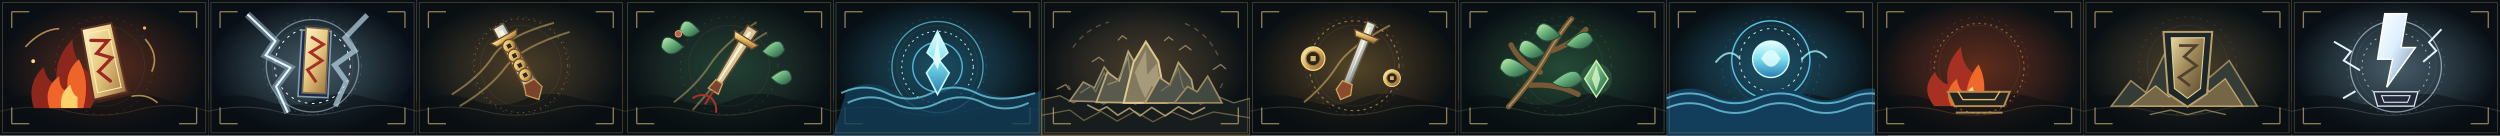
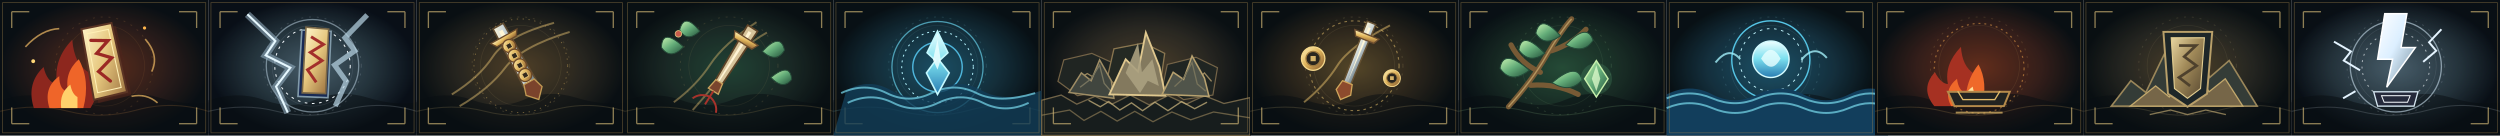
<svg xmlns="http://www.w3.org/2000/svg" width="3840" height="208" viewBox="0 0 3840 208">
  <defs>
    <radialGradient id="bgFire">
      <stop stop-color="#6b321f" />
      <stop offset=".58" stop-color="#34201d" />
      <stop offset="1" stop-color="#0a1015" />
    </radialGradient>
    <radialGradient id="bgThunder">
      <stop stop-color="#526a79" />
      <stop offset=".6" stop-color="#283943" />
      <stop offset="1" stop-color="#090f19" />
    </radialGradient>
    <radialGradient id="bgMetal">
      <stop stop-color="#5c482b" />
      <stop offset=".62" stop-color="#2c2922" />
      <stop offset="1" stop-color="#0a1014" />
    </radialGradient>
    <radialGradient id="bgWood">
      <stop stop-color="#254c3b" />
      <stop offset=".6" stop-color="#1d2d29" />
      <stop offset="1" stop-color="#0a1114" />
    </radialGradient>
    <radialGradient id="bgWater">
      <stop stop-color="#1e5a73" />
      <stop offset=".6" stop-color="#163442" />
      <stop offset="1" stop-color="#081117" />
    </radialGradient>
    <radialGradient id="bgEarth">
      <stop stop-color="#5c4b31" />
      <stop offset=".6" stop-color="#302d25" />
      <stop offset="1" stop-color="#0b1114" />
    </radialGradient>
    <radialGradient id="bgCultMetal">
      <stop stop-color="#62502d" />
      <stop offset=".6" stop-color="#31291e" />
      <stop offset="1" stop-color="#0a1013" />
    </radialGradient>
    <radialGradient id="bgCultWood">
      <stop stop-color="#2a563e" />
      <stop offset=".6" stop-color="#1b3028" />
      <stop offset="1" stop-color="#091116" />
    </radialGradient>
    <radialGradient id="bgCultWater">
      <stop stop-color="#205e78" />
      <stop offset=".62" stop-color="#163545" />
      <stop offset="1" stop-color="#081116" />
    </radialGradient>
    <radialGradient id="bgCultFire">
      <stop stop-color="#73331f" />
      <stop offset=".6" stop-color="#3c211c" />
      <stop offset="1" stop-color="#0a1014" />
    </radialGradient>
    <radialGradient id="bgCultEarth">
      <stop stop-color="#5b4a2e" />
      <stop offset=".6" stop-color="#2c2b25" />
      <stop offset="1" stop-color="#0a1013" />
    </radialGradient>
    <radialGradient id="bgCultThunder">
      <stop stop-color="#536b7a" />
      <stop offset=".62" stop-color="#293943" />
      <stop offset="1" stop-color="#090f17" />
    </radialGradient>
    <linearGradient id="paper" x1="0" y1="0" x2="1" y2="1">
      <stop stop-color="#fff4c9" />
      <stop offset=".48" stop-color="#e6c77e" />
      <stop offset="1" stop-color="#9e7441" />
    </linearGradient>
    <linearGradient id="gold" x1="0" y1="0" x2="1" y2="1">
      <stop stop-color="#fff3bd" />
      <stop offset=".45" stop-color="#e2b75d" />
      <stop offset="1" stop-color="#82552c" />
    </linearGradient>
    <linearGradient id="steel" x1="0" y1="0" x2="1" y2="1">
      <stop stop-color="#fff7d8" />
      <stop offset=".4" stop-color="#cbd5d7" />
      <stop offset="1" stop-color="#596a72" />
    </linearGradient>
    <linearGradient id="jade" x1="0" y1="0" x2="1" y2="1">
      <stop stop-color="#c8f3b0" />
      <stop offset=".48" stop-color="#64ad79" />
      <stop offset="1" stop-color="#23513b" />
    </linearGradient>
    <linearGradient id="water" x1="0" y1="0" x2="0" y2="1">
      <stop stop-color="#efffff" />
      <stop offset=".48" stop-color="#7ce0ef" />
      <stop offset="1" stop-color="#287cb2" />
    </linearGradient>
    <linearGradient id="stone" x1="0" y1="0" x2="1" y2="1">
      <stop stop-color="#e7d5a0" />
      <stop offset=".45" stop-color="#a18a59" />
      <stop offset="1" stop-color="#54452f" />
    </linearGradient>
    <linearGradient id="thunder" x1="0" y1="0" x2="1" y2="1">
      <stop stop-color="#ffffff" />
      <stop offset=".45" stop-color="#dcefff" />
      <stop offset="1" stop-color="#718b9b" />
    </linearGradient>
  </defs>
  <g transform="translate(0 0)">
    <rect width="320" height="208" fill="url(#bgFire)" />
    <rect width="320" height="208" fill="#060a0e" opacity=".16" />
    <path d="M0 154Q46 139 87 154T165 153T245 150T320 157V208H0Z" fill="#080d11" opacity=".52" />
    <path d="M0 171Q55 158 105 171T210 169T320 171" fill="none" stroke="#f4a34d" stroke-width="1.6" opacity=".16" />
    <circle cx="160" cy="101" r="75" fill="none" stroke="#f4a34d" stroke-width="1.4" stroke-dasharray="3 9" opacity=".15" />
    <circle cx="160" cy="101" r="62" fill="none" stroke="#f4a34d" stroke-width="1" opacity=".1" />
    <path d="M18 18H45M18 18V43M302 18H275M302 18V43M18 190H45M18 190V165M302 190H275M302 190V165" fill="none" stroke="#e1c47c" stroke-width="2" opacity=".62" />
    <path d="M52 166Q40 128 67 103Q72 126 88 130Q81 92 111 61Q114 100 138 112Q159 133 139 166Z" fill="#8d271e" />
    <path d="M76 166Q66 135 91 117Q91 139 105 141Q98 112 121 91Q139 124 128 166Z" fill="#ef6529" />
    <path d="M94 166Q91 143 108 130Q111 145 119 149L119 166Z" fill="#ffd16c" />
    <g transform="rotate(-8 164 99)">
      <path d="M139 47L186 43L195 151L143 156Z" fill="#4c241b" opacity=".7" />
      <path d="M133 40L180 37L189 145L137 150Z" fill="url(#paper)" stroke="#5b3424" stroke-width="3" />
      <path d="M140 48L174 46L181 137L144 140Z" fill="none" stroke="#fff0b5" stroke-width="1.6" />
      <path d="M145 59L171 63L151 80L173 90L150 108L166 125" fill="none" stroke="#9b2824" stroke-width="5" stroke-linecap="round" />
    </g>
    <path d="M39 72Q64 45 91 44M223 60Q245 85 233 110M202 148Q225 143 242 158" fill="none" stroke="#ffc76a" stroke-width="2.5" opacity=".65" />
    <circle cx="51" cy="94" r="3" fill="#ffd777" />
    <circle cx="222" cy="43" r="2.5" fill="#ffb54c" />
    <rect x="4" y="4" width="312" height="200" fill="none" stroke="#ad8a4d" stroke-width="1.1" opacity=".46" />
  </g>
  <g transform="translate(320 0)">
    <rect width="320" height="208" fill="url(#bgThunder)" />
    <rect width="320" height="208" fill="#060a0e" opacity=".16" />
    <path d="M0 154Q46 139 87 154T165 153T245 150T320 157V208H0Z" fill="#080d11" opacity=".52" />
    <path d="M0 171Q55 158 105 171T210 169T320 171" fill="none" stroke="#e7f5ff" stroke-width="1.6" opacity=".16" />
    <circle cx="160" cy="101" r="75" fill="none" stroke="#e7f5ff" stroke-width="1.4" stroke-dasharray="3 9" opacity=".15" />
    <circle cx="160" cy="101" r="62" fill="none" stroke="#e7f5ff" stroke-width="1" opacity=".1" />
    <path d="M18 18H45M18 18V43M302 18H275M302 18V43M18 190H45M18 190V165M302 190H275M302 190V165" fill="none" stroke="#e1c47c" stroke-width="2" opacity=".62" />
    <circle cx="160" cy="101" r="71" fill="none" stroke="#c4dbea" stroke-width="2" opacity=".5" />
    <circle cx="160" cy="101" r="58" fill="none" stroke="#f7fcff" stroke-width="1.5" stroke-dasharray="4 7" />
    <path d="M60 22L103 63L88 85L126 104L104 133L122 173" fill="none" stroke="#9bb6c8" stroke-width="11" opacity=".55" />
    <path d="M60 22L103 63L88 85L126 104L104 133L122 173" fill="none" stroke="#e6f8ff" stroke-width="3.2" />
    <path d="M244 23L210 58L225 78L194 100L212 125L195 163" fill="none" stroke="#b9d5e5" stroke-width="8" opacity=".7" />
    <g transform="rotate(5 162 100)">
      <path d="M139 48L184 46L188 148L142 150Z" fill="#182a54" stroke="#829baa" stroke-width="2.5" />
      <path d="M145 43L180 43L184 142L148 144Z" fill="url(#paper)" stroke="#796747" stroke-width="2.5" />
      <path d="M154 57L174 67L155 81L174 92L153 108L168 126" fill="none" stroke="#a32f2b" stroke-width="4.5" />
    </g>
    <rect x="4" y="4" width="312" height="200" fill="none" stroke="#ad8a4d" stroke-width="1.1" opacity=".46" />
  </g>
  <g transform="translate(640 0)">
    <rect width="320" height="208" fill="url(#bgMetal)" />
    <rect width="320" height="208" fill="#060a0e" opacity=".16" />
    <path d="M0 154Q46 139 87 154T165 153T245 150T320 157V208H0Z" fill="#080d11" opacity=".52" />
    <path d="M0 171Q55 158 105 171T210 169T320 171" fill="none" stroke="#e7c87d" stroke-width="1.6" opacity=".16" />
    <circle cx="160" cy="101" r="75" fill="none" stroke="#e7c87d" stroke-width="1.4" stroke-dasharray="3 9" opacity=".15" />
    <circle cx="160" cy="101" r="62" fill="none" stroke="#e7c87d" stroke-width="1" opacity=".1" />
    <path d="M18 18H45M18 18V43M302 18H275M302 18V43M18 190H45M18 190V165M302 190H275M302 190V165" fill="none" stroke="#e1c47c" stroke-width="2" opacity=".62" />
    <path d="M54 145Q96 119 117 87T211 35M66 163Q112 136 136 104T235 49" fill="none" stroke="#d9b76c" stroke-width="3" opacity=".5" />
    <g transform="rotate(-29 160 103)">
      <path d="M151 31L169 31L171 133L160 157L149 133Z" fill="url(#steel)" stroke="#5e4a30" stroke-width="2.5" />
      <path d="M157 39L163 39L164 129L160 142L156 129Z" fill="#fff6d5" />
      <path d="M137 49L183 49L177 58L143 58Z" fill="url(#gold)" stroke="#69492a" stroke-width="2" />
      <g fill="url(#gold)" stroke="#6b4828" stroke-width="2">
        <circle cx="160" cy="66" r="10" />
        <circle cx="160" cy="83" r="10" />
        <circle cx="160" cy="100" r="10" />
        <circle cx="160" cy="117" r="10" />
      </g>
      <g fill="#332a1d" stroke="#e9c779" stroke-width="1.3">
        <rect x="156" y="62" width="8" height="8" />
        <rect x="156" y="79" width="8" height="8" />
        <rect x="156" y="96" width="8" height="8" />
        <rect x="156" y="113" width="8" height="8" />
      </g>
      <path d="M151 129L169 129L174 145L160 160L146 145Z" fill="#7b432c" stroke="#c29a54" stroke-width="2" />
    </g>
    <circle cx="160" cy="101" r="72" fill="none" stroke="#d3ac5d" stroke-width="1.4" opacity=".48" stroke-dasharray="2 7" />
    <rect x="4" y="4" width="312" height="200" fill="none" stroke="#ad8a4d" stroke-width="1.1" opacity=".46" />
  </g>
  <g transform="translate(960 0)">
    <rect width="320" height="208" fill="url(#bgWood)" />
    <rect width="320" height="208" fill="#060a0e" opacity=".16" />
    <path d="M0 154Q46 139 87 154T165 153T245 150T320 157V208H0Z" fill="#080d11" opacity=".52" />
    <path d="M0 171Q55 158 105 171T210 169T320 171" fill="none" stroke="#d7b46b" stroke-width="1.6" opacity=".16" />
    <circle cx="160" cy="101" r="75" fill="none" stroke="#d7b46b" stroke-width="1.4" stroke-dasharray="3 9" opacity=".15" />
    <circle cx="160" cy="101" r="62" fill="none" stroke="#d7b46b" stroke-width="1" opacity=".1" />
    <path d="M18 18H45M18 18V43M302 18H275M302 18V43M18 190H45M18 190V165M302 190H275M302 190V165" fill="none" stroke="#e1c47c" stroke-width="2" opacity=".62" />
    <path d="M75 157Q110 131 131 99T202 34M104 169Q139 130 159 101T218 50" fill="none" stroke="#d7b46b" stroke-width="3" opacity=".45" />
    <g transform="rotate(32 160 101)">
      <path d="M151 33L169 33L166 132L160 151L154 132Z" fill="#d7c49b" stroke="#5d4327" stroke-width="2.6" />
      <path d="M157 40L162 40L160 132L158 137Z" fill="#fff4d4" />
      <path d="M139 51L181 51L176 61L144 61Z" fill="url(#gold)" stroke="#6a4c2e" stroke-width="2" />
      <path d="M154 130L166 130L169 147L151 147Z" fill="#7a452e" stroke="#cba45e" stroke-width="2" />
      <path d="M160 147L160 171M160 157Q144 160 139 173M160 157Q176 160 181 173" fill="none" stroke="#a9322b" stroke-width="3" />
    </g>
    <g fill="url(#jade)" stroke="#254b38" stroke-width="1.4">
      <path d="M90 72Q57 42 56 73Q70 93 90 72Z" />
      <path d="M115 48Q91 18 84 46Q95 66 115 48Z" />
      <path d="M211 79Q239 49 245 77Q233 98 211 79Z" />
      <path d="M224 119Q254 95 256 122Q243 139 224 119Z" />
    </g>
    <circle cx="82" cy="52" r="5" fill="#c85b4b" stroke="#e7c982" stroke-width="1.2" />
    <rect x="4" y="4" width="312" height="200" fill="none" stroke="#ad8a4d" stroke-width="1.1" opacity=".46" />
  </g>
  <g transform="translate(1280 0)">
    <rect width="320" height="208" fill="url(#bgWater)" />
    <rect width="320" height="208" fill="#060a0e" opacity=".16" />
    <path d="M0 154Q46 139 87 154T165 153T245 150T320 157V208H0Z" fill="#080d11" opacity=".52" />
    <path d="M0 171Q55 158 105 171T210 169T320 171" fill="none" stroke="#86dff0" stroke-width="1.6" opacity=".16" />
    <circle cx="160" cy="101" r="75" fill="none" stroke="#86dff0" stroke-width="1.4" stroke-dasharray="3 9" opacity=".15" />
    <circle cx="160" cy="101" r="62" fill="none" stroke="#86dff0" stroke-width="1" opacity=".1" />
    <path d="M18 18H45M18 18V43M302 18H275M302 18V43M18 190H45M18 190V165M302 190H275M302 190V165" fill="none" stroke="#e1c47c" stroke-width="2" opacity=".62" />
    <circle cx="160" cy="103" r="70" fill="none" stroke="#64cce5" stroke-width="2" opacity=".7" />
    <circle cx="160" cy="103" r="55" fill="none" stroke="#b4f4ff" stroke-width="1.5" stroke-dasharray="3 6" />
    <circle cx="160" cy="103" r="38" fill="none" stroke="#4eb6dc" stroke-width="2.2" />
    <path d="M20 139Q55 119 89 139T158 139T228 139T320 139V208H0Z" fill="#123d58" opacity=".8" />
    <path d="M12 143Q48 126 82 143T151 143T220 143T310 143M22 158Q58 141 92 158T161 158T230 158T300 158" fill="none" stroke="#78d9ed" stroke-width="3" opacity=".7" />
    <path d="M160 48L176 81L163 93L178 112L160 145L143 112L157 93L144 81Z" fill="url(#water)" stroke="#c4f9ff" stroke-width="2.5" />
    <path d="M160 61L165 92L160 107L153 92Z" fill="#efffff" opacity=".82" />
    <rect x="4" y="4" width="312" height="200" fill="none" stroke="#ad8a4d" stroke-width="1.1" opacity=".46" />
  </g>
  <g transform="translate(1600 0)">
    <rect width="320" height="208" fill="url(#bgEarth)" />
    <rect width="320" height="208" fill="#060a0e" opacity=".18" />
-     <path d="M48 73A94 94 0 0 1 103 34M220 36A94 94 0 0 1 273 91M278 128A94 94 0 0 1 224 176M94 177A94 94 0 0 1 39 127" fill="none" stroke="#cbb47a" stroke-width="2" opacity=".36" stroke-dasharray="8 8" />
-     <path d="M0 153L28 147L49 158L72 147L95 160L120 148L144 160L168 146L193 159L218 147L244 160L270 148L295 158L320 151V208H0Z" fill="#171d1d" stroke="#716448" stroke-width="2" />
+     <path d="M0 154L30 146L54 160L82 148L108 160L136 146L165 161L194 147L222 160L250 147L280 159L320 150V208H0Z" fill="#171d1d" stroke="#716448" stroke-width="2" />
    <path d="M0 177L43 169L65 185L91 171L116 186L143 171L171 187L200 172L229 184L264 172L320 181" fill="none" stroke="#a18b5e" stroke-width="2" opacity=".58" />
-     <path d="M43 155L64 126L81 135L96 103L114 125L119 157Z" fill="#41463f" stroke="#9f8d65" stroke-width="2.5" />
-     <path d="M59 143L76 132L83 141L96 112L105 132L111 153" fill="none" stroke="#77745e" stroke-width="2" />
-     <path d="M84 157L101 111L119 124L133 79L151 111L153 158Z" fill="#5a5b4d" stroke="#c0a979" stroke-width="2.7" />
-     <path d="M101 130L117 124L133 88L137 124L150 139" fill="none" stroke="#8f8768" stroke-width="2.2" />
-     <path d="M126 158L141 96L160 64L179 94L191 158Z" fill="#83795e" stroke="#e0c88f" stroke-width="3" />
-     <path d="M143 111L160 77L162 115L177 97L184 143L169 132L159 151L150 132Z" fill="#aaa080" opacity=".86" />
-     <path d="M159 158L181 119L197 130L210 96L230 122L237 158Z" fill="#50544a" stroke="#b7a16f" stroke-width="2.7" />
-     <path d="M183 140L197 130L210 105L217 134L230 144" fill="none" stroke="#77735b" stroke-width="2" />
-     <path d="M204 158L224 133L239 141L255 117L277 158Z" fill="#424941" stroke="#9f8a5e" stroke-width="2.5" />
-     <path d="M23 137L37 130L43 138M77 95L88 88L96 94M211 77L221 70L230 77M263 107L275 99L283 106M117 62L124 55L131 60M188 63L195 57L202 62" fill="none" stroke="#c2ad7b" stroke-width="2" opacity=".65" />
-     <path d="M70 161L88 170L100 164L117 177L135 166L151 178L169 165L190 178L210 164L232 175L251 165" fill="none" stroke="#d2bb82" stroke-width="2.4" opacity=".76" />
+     <path d="M34 92L77 82L108 96L100 139L55 147L25 125Z" fill="#202522" stroke="#756447" stroke-width="1.8" />
+     <path d="M111 75L157 66L189 82L181 137L131 146L101 119Z" fill="#242923" stroke="#8a7650" stroke-width="2" />
+     <path d="M193 99L237 88L270 104L263 146L218 153L186 132Z" fill="#202522" stroke="#756447" stroke-width="1.8" />
+     <path d="M54 123L70 113L82 120L94 108L104 119M128 119L143 107L155 116L168 100L179 115M209 132L223 119L235 127L250 112L261 125" fill="none" stroke="#b39b6b" stroke-width="2" opacity=".82" />
+     <path d="M42 142L61 112L76 124L89 92L107 124L111 151Z" fill="#41463f" stroke="#9f8d65" stroke-width="2.3" />
+     <path d="M59 134L76 121L89 100L96 128L108 142" fill="none" stroke="#77745e" stroke-width="2" />
+     <path d="M104 145L129 91L148 110L160 50L181 103L190 147Z" fill="#83795e" stroke="#e0c88f" stroke-width="2.8" />
+     <path d="M129 112L148 66L154 111L170 91L180 132L163 124L151 143Z" fill="#aaa080" opacity=".9" />
+     <path d="M185 145L202 111L218 122L231 86L250 120L257 148Z" fill="#50544a" stroke="#b7a16f" stroke-width="2.4" />
+     <path d="M204 133L218 120L231 96L239 129L252 140" fill="none" stroke="#77735b" stroke-width="2" />
+     <path d="M72 154L90 164L103 156L120 169L138 158L155 170L174 157L194 170L215 156L235 167L254 157" fill="none" stroke="#d2bb82" stroke-width="2.1" opacity=".7" />
    <path d="M18 18H45M18 18V43M302 18H275M302 18V43M18 190H45M18 190V165M302 190H275M302 190V165" fill="none" stroke="#e1c47c" stroke-width="2" opacity=".62" />
    <rect x="4" y="4" width="312" height="200" fill="none" stroke="#ad8a4d" stroke-width="1.1" opacity=".46" />
  </g>
  <g transform="translate(1920 0)">
    <rect width="320" height="208" fill="url(#bgCultMetal)" />
    <rect width="320" height="208" fill="#060a0e" opacity=".16" />
    <path d="M0 154Q46 139 87 154T165 153T245 150T320 157V208H0Z" fill="#080d11" opacity=".52" />
    <path d="M0 171Q55 158 105 171T210 169T320 171" fill="none" stroke="#efd38b" stroke-width="1.6" opacity=".16" />
    <circle cx="160" cy="101" r="75" fill="none" stroke="#efd38b" stroke-width="1.4" stroke-dasharray="3 9" opacity=".15" />
    <circle cx="160" cy="101" r="62" fill="none" stroke="#efd38b" stroke-width="1" opacity=".1" />
    <path d="M18 18H45M18 18V43M302 18H275M302 18V43M18 190H45M18 190V165M302 190H275M302 190V165" fill="none" stroke="#e1c47c" stroke-width="2" opacity=".62" />
    <circle cx="160" cy="101" r="69" fill="none" stroke="#dcb866" stroke-width="1.7" stroke-dasharray="4 6" opacity=".58" />
    <path d="M83 157Q115 131 134 101T215 39" fill="none" stroke="#d7b365" stroke-width="3" opacity=".55" />
    <g transform="rotate(22 160 101)">
      <path d="M153 30L167 30L166 128L160 148L154 128Z" fill="url(#steel)" stroke="#665132" stroke-width="2.2" />
      <path d="M158 38L162 38L160 130Z" fill="#fff7d7" />
      <path d="M140 49L180 49L175 58L145 58Z" fill="url(#gold)" stroke="#6a4c2e" stroke-width="2" />
      <path d="M152 129L168 129L172 145L160 157L148 145Z" fill="#8d4b2d" stroke="#d0a65b" stroke-width="2" />
    </g>
    <g transform="translate(97 90)">
      <circle r="18" fill="url(#gold)" stroke="#f6d98c" stroke-width="2" />
      <circle r="11" fill="#29251e" stroke="#9d793f" stroke-width="2" />
      <rect x="-4" y="-4" width="8" height="8" fill="#d6b46a" />
    </g>
    <g transform="translate(218 120) scale(.72)">
      <circle r="18" fill="url(#gold)" stroke="#f6d98c" stroke-width="2" />
      <circle r="11" fill="#29251e" stroke="#9d793f" stroke-width="2" />
      <rect x="-4" y="-4" width="8" height="8" fill="#d6b46a" />
    </g>
    <rect x="4" y="4" width="312" height="200" fill="none" stroke="#ad8a4d" stroke-width="1.1" opacity=".46" />
  </g>
  <g transform="translate(2240 0)">
    <rect width="320" height="208" fill="url(#bgCultWood)" />
    <rect width="320" height="208" fill="#060a0e" opacity=".16" />
    <path d="M0 154Q46 139 87 154T165 153T245 150T320 157V208H0Z" fill="#080d11" opacity=".52" />
    <path d="M0 171Q55 158 105 171T210 169T320 171" fill="none" stroke="#a5df9b" stroke-width="1.6" opacity=".16" />
    <circle cx="160" cy="101" r="75" fill="none" stroke="#a5df9b" stroke-width="1.4" stroke-dasharray="3 9" opacity=".15" />
    <circle cx="160" cy="101" r="62" fill="none" stroke="#a5df9b" stroke-width="1" opacity=".1" />
    <path d="M18 18H45M18 18V43M302 18H275M302 18V43M18 190H45M18 190V165M302 190H275M302 190V165" fill="none" stroke="#e1c47c" stroke-width="2" opacity=".62" />
    <path d="M77 164Q113 124 135 86T174 29M126 111Q95 97 81 69M143 78Q174 68 196 45M111 131Q151 128 184 145" fill="none" stroke="#775a35" stroke-width="8" stroke-linecap="round" />
    <path d="M77 164Q113 124 135 86T174 29" fill="none" stroke="#c6a76b" stroke-width="2.2" opacity=".75" />
    <g fill="url(#jade)" stroke="#234c39" stroke-width="1.5">
      <path d="M109 108Q69 73 64 105Q81 130 109 108Z" />
      <path d="M133 82Q97 45 93 77Q109 99 133 82Z" />
      <path d="M157 55Q126 20 119 51Q132 73 157 55Z" />
      <path d="M165 69Q198 34 207 62Q193 84 165 69Z" />
      <path d="M144 127Q183 94 190 123Q172 144 144 127Z" />
    </g>
    <circle cx="212" cy="121" r="24" fill="#5aa778" opacity=".22" />
    <path d="M212 93L230 121L212 149L194 121Z" fill="url(#jade)" stroke="#c8f0ac" stroke-width="2.2" />
    <path d="M212 100L218 121L212 140L205 121Z" fill="#e5ffd0" opacity=".72" />
    <rect x="4" y="4" width="312" height="200" fill="none" stroke="#ad8a4d" stroke-width="1.1" opacity=".46" />
  </g>
  <g transform="translate(2560 0)">
    <rect width="320" height="208" fill="url(#bgCultWater)" />
    <rect width="320" height="208" fill="#060a0e" opacity=".16" />
    <path d="M0 154Q46 139 87 154T165 153T245 150T320 157V208H0Z" fill="#080d11" opacity=".52" />
    <path d="M0 171Q55 158 105 171T210 169T320 171" fill="none" stroke="#9ce9f4" stroke-width="1.6" opacity=".16" />
    <circle cx="160" cy="101" r="75" fill="none" stroke="#9ce9f4" stroke-width="1.4" stroke-dasharray="3 9" opacity=".15" />
    <circle cx="160" cy="101" r="62" fill="none" stroke="#9ce9f4" stroke-width="1" opacity=".1" />
    <path d="M18 18H45M18 18V43M302 18H275M302 18V43M18 190H45M18 190V165M302 190H275M302 190V165" fill="none" stroke="#e1c47c" stroke-width="2" opacity=".62" />
    <circle cx="160" cy="92" r="60" fill="none" stroke="#55c4e4" stroke-width="2.2" />
    <circle cx="160" cy="92" r="48" fill="none" stroke="#c3f7ff" stroke-width="1.4" stroke-dasharray="4 7" />
    <path d="M0 145Q36 127 70 145T140 145T210 145T280 145T340 145V208H0Z" fill="#123e5c" />
    <path d="M0 151Q35 136 70 151T140 151T210 151T280 151T340 151M0 166Q35 151 70 166T140 166T210 166T280 166T340 166" fill="none" stroke="#76d7e9" stroke-width="3" opacity=".72" />
    <circle cx="160" cy="91" r="28" fill="url(#water)" stroke="#d5fbff" stroke-width="2.2" />
    <path d="M145 90Q160 63 175 90Q161 115 145 90Z" fill="#e8ffff" opacity=".8" />
    <path d="M75 96Q96 70 113 91M207 92Q227 67 246 89" fill="none" stroke="#a4f0fa" stroke-width="3" opacity=".8" />
    <rect x="4" y="4" width="312" height="200" fill="none" stroke="#ad8a4d" stroke-width="1.1" opacity=".46" />
  </g>
  <g transform="translate(2880 0)">
    <rect width="320" height="208" fill="url(#bgCultFire)" />
    <rect width="320" height="208" fill="#060a0e" opacity=".16" />
    <path d="M0 154Q46 139 87 154T165 153T245 150T320 157V208H0Z" fill="#080d11" opacity=".52" />
    <path d="M0 171Q55 158 105 171T210 169T320 171" fill="none" stroke="#ffc66e" stroke-width="1.6" opacity=".16" />
    <circle cx="160" cy="101" r="75" fill="none" stroke="#ffc66e" stroke-width="1.4" stroke-dasharray="3 9" opacity=".15" />
    <circle cx="160" cy="101" r="62" fill="none" stroke="#ffc66e" stroke-width="1" opacity=".1" />
    <path d="M18 18H45M18 18V43M302 18H275M302 18V43M18 190H45M18 190V165M302 190H275M302 190V165" fill="none" stroke="#e1c47c" stroke-width="2" opacity=".62" />
    <circle cx="160" cy="105" r="69" fill="none" stroke="#eaa04a" stroke-width="1.8" stroke-dasharray="3 6" opacity=".55" />
    <path d="M91 163Q69 136 92 111Q102 129 112 129Q106 99 132 72Q134 102 152 113Q170 132 153 163Z" fill="#a63122" />
    <path d="M117 163Q104 139 126 121Q128 139 140 144Q143 119 159 99Q174 127 164 163Z" fill="#ef692a" />
    <path d="M137 163Q134 145 150 133Q153 149 161 154L160 163Z" fill="#ffe19a" />
    <path d="M112 141L207 141L198 163L122 163Z" fill="#222321" stroke="#b58a4b" stroke-width="3" />
    <path d="M127 140L135 153L184 153L192 140" fill="none" stroke="#e3bc6b" stroke-width="2" />
    <path d="M124 173L196 173" stroke="#e0b969" stroke-width="3" opacity=".7" />
    <rect x="4" y="4" width="312" height="200" fill="none" stroke="#ad8a4d" stroke-width="1.1" opacity=".46" />
  </g>
  <g transform="translate(3200 0)">
    <rect width="320" height="208" fill="url(#bgCultEarth)" />
    <rect width="320" height="208" fill="#060a0e" opacity=".16" />
    <path d="M0 154Q46 139 87 154T165 153T245 150T320 157V208H0Z" fill="#080d11" opacity=".52" />
    <path d="M0 171Q55 158 105 171T210 169T320 171" fill="none" stroke="#d4bd82" stroke-width="1.6" opacity=".16" />
    <circle cx="160" cy="101" r="75" fill="none" stroke="#d4bd82" stroke-width="1.4" stroke-dasharray="3 9" opacity=".15" />
    <circle cx="160" cy="101" r="62" fill="none" stroke="#d4bd82" stroke-width="1" opacity=".1" />
    <path d="M18 18H45M18 18V43M302 18H275M302 18V43M18 190H45M18 190V165M302 190H275M302 190V165" fill="none" stroke="#e1c47c" stroke-width="2" opacity=".62" />
    <path d="M43 163L73 124L96 142L124 84L149 121L169 63L194 119L224 93L267 163Z" fill="#343c37" stroke="#9b875a" stroke-width="2.5" />
    <path d="M72 163L111 132L132 149L169 102L193 141L218 121L245 163Z" fill="#766648" stroke="#c2a86c" stroke-width="2" />
    <path d="M123 49L198 49L190 144L160 164L130 144Z" fill="#1d2628" stroke="#b9a06a" stroke-width="3" />
    <path d="M135 58L186 58L180 136L160 151L140 136Z" fill="url(#stone)" stroke="#e3ce91" stroke-width="1.7" />
    <path d="M147 70L173 70L155 87L174 101L147 119L164 132" fill="none" stroke="#4e412d" stroke-width="4.2" />
    <path d="M102 176L134 169L160 176L188 169L219 176" fill="none" stroke="#cbb277" stroke-width="2" opacity=".62" />
    <rect x="4" y="4" width="312" height="200" fill="none" stroke="#ad8a4d" stroke-width="1.1" opacity=".46" />
  </g>
  <g transform="translate(3520 0)">
    <rect width="320" height="208" fill="url(#bgCultThunder)" />
    <rect width="320" height="208" fill="#060a0e" opacity=".16" />
    <path d="M0 154Q46 139 87 154T165 153T245 150T320 157V208H0Z" fill="#080d11" opacity=".52" />
    <path d="M0 171Q55 158 105 171T210 169T320 171" fill="none" stroke="#e8f6ff" stroke-width="1.6" opacity=".16" />
    <circle cx="160" cy="101" r="75" fill="none" stroke="#e8f6ff" stroke-width="1.4" stroke-dasharray="3 9" opacity=".15" />
    <circle cx="160" cy="101" r="62" fill="none" stroke="#e8f6ff" stroke-width="1" opacity=".1" />
    <path d="M18 18H45M18 18V43M302 18H275M302 18V43M18 190H45M18 190V165M302 190H275M302 190V165" fill="none" stroke="#e1c47c" stroke-width="2" opacity=".62" />
    <circle cx="160" cy="102" r="70" fill="none" stroke="#c9deec" stroke-width="2" opacity=".6" />
    <circle cx="160" cy="102" r="52" fill="none" stroke="#f7fcff" stroke-width="1.5" stroke-dasharray="3 7" opacity=".6" />
    <path d="M143 21L177 21L168 73L190 73L146 134L155 91L132 91Z" fill="#a7c1d0" opacity=".6" />
    <path d="M143 21L177 21L168 73L190 73L146 134L155 91L132 91Z" fill="url(#thunder)" stroke="#ffffff" stroke-width="2.3" />
    <path d="M65 64L91 79L80 93L105 108M230 45L211 65L222 78L202 95M79 151L98 140" fill="none" stroke="#e5f4ff" stroke-width="3" />
    <path d="M126 141L194 141L188 163L132 163Z" fill="#252a3b" stroke="#d7e8f2" stroke-width="2" />
    <path d="M138 147L182 147L178 157L142 157Z" fill="none" stroke="#f8fcff" stroke-width="1.5" />
    <rect x="4" y="4" width="312" height="200" fill="none" stroke="#ad8a4d" stroke-width="1.1" opacity=".46" />
  </g>
</svg>
